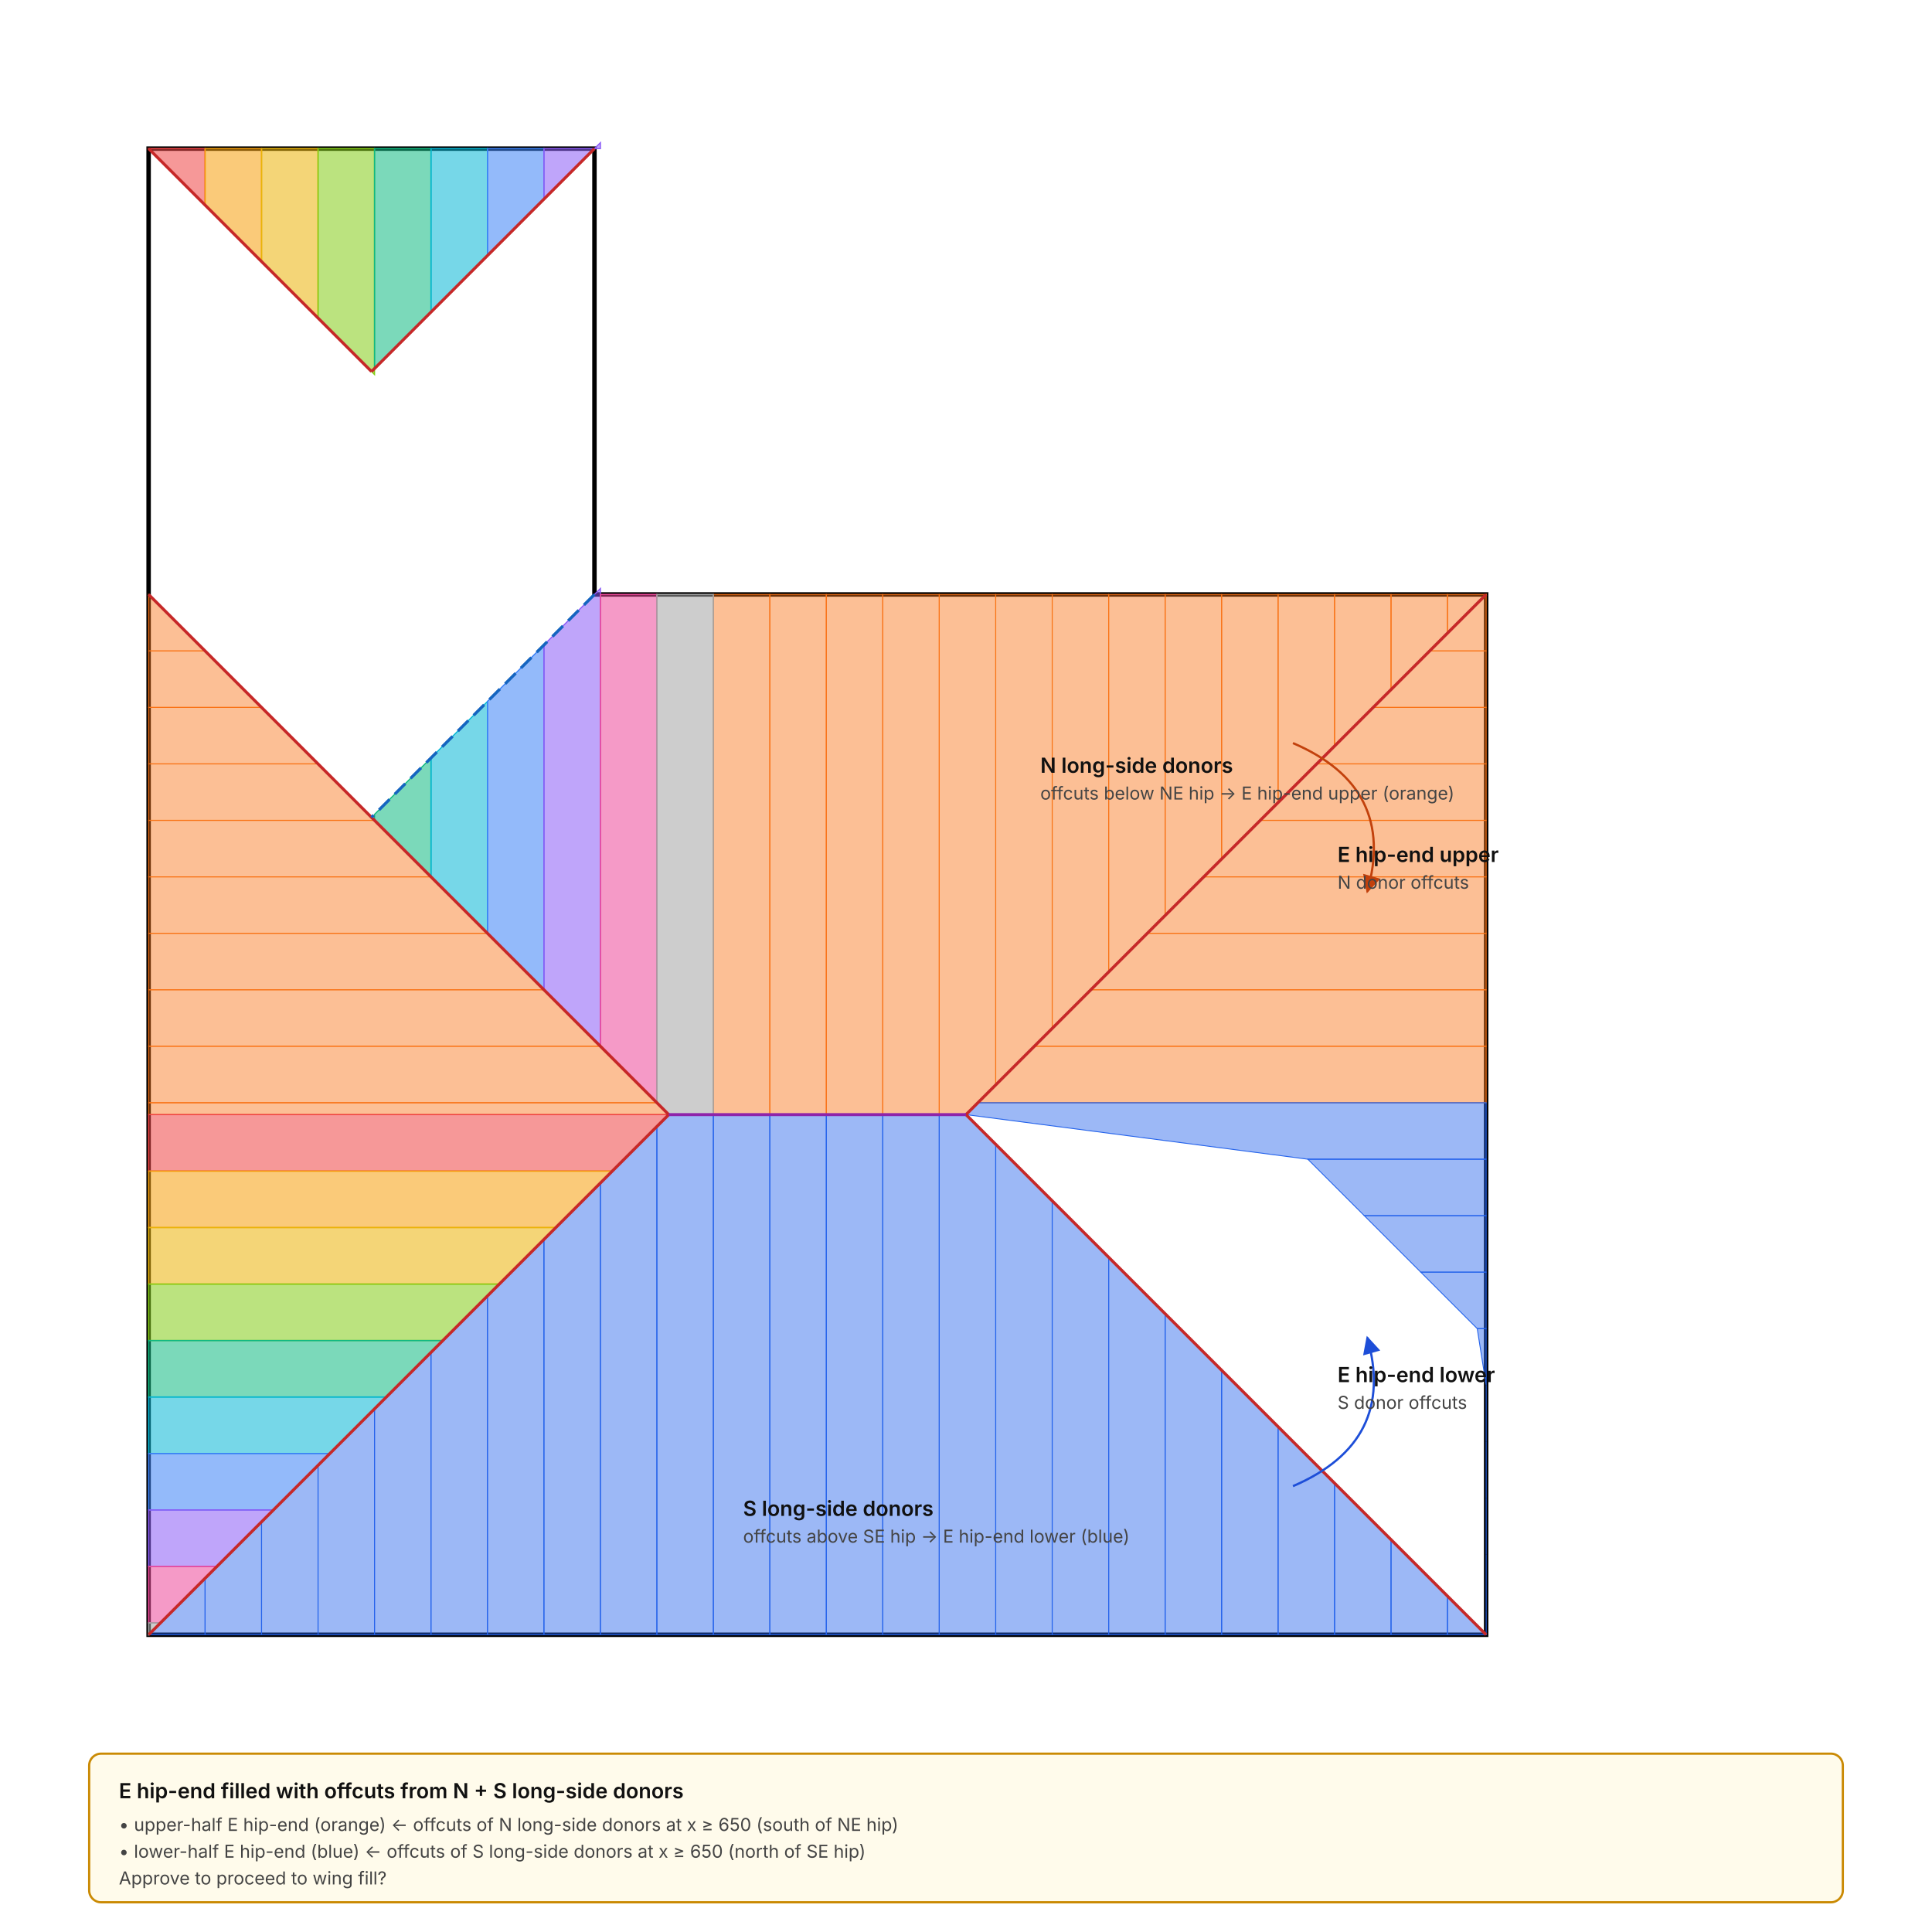
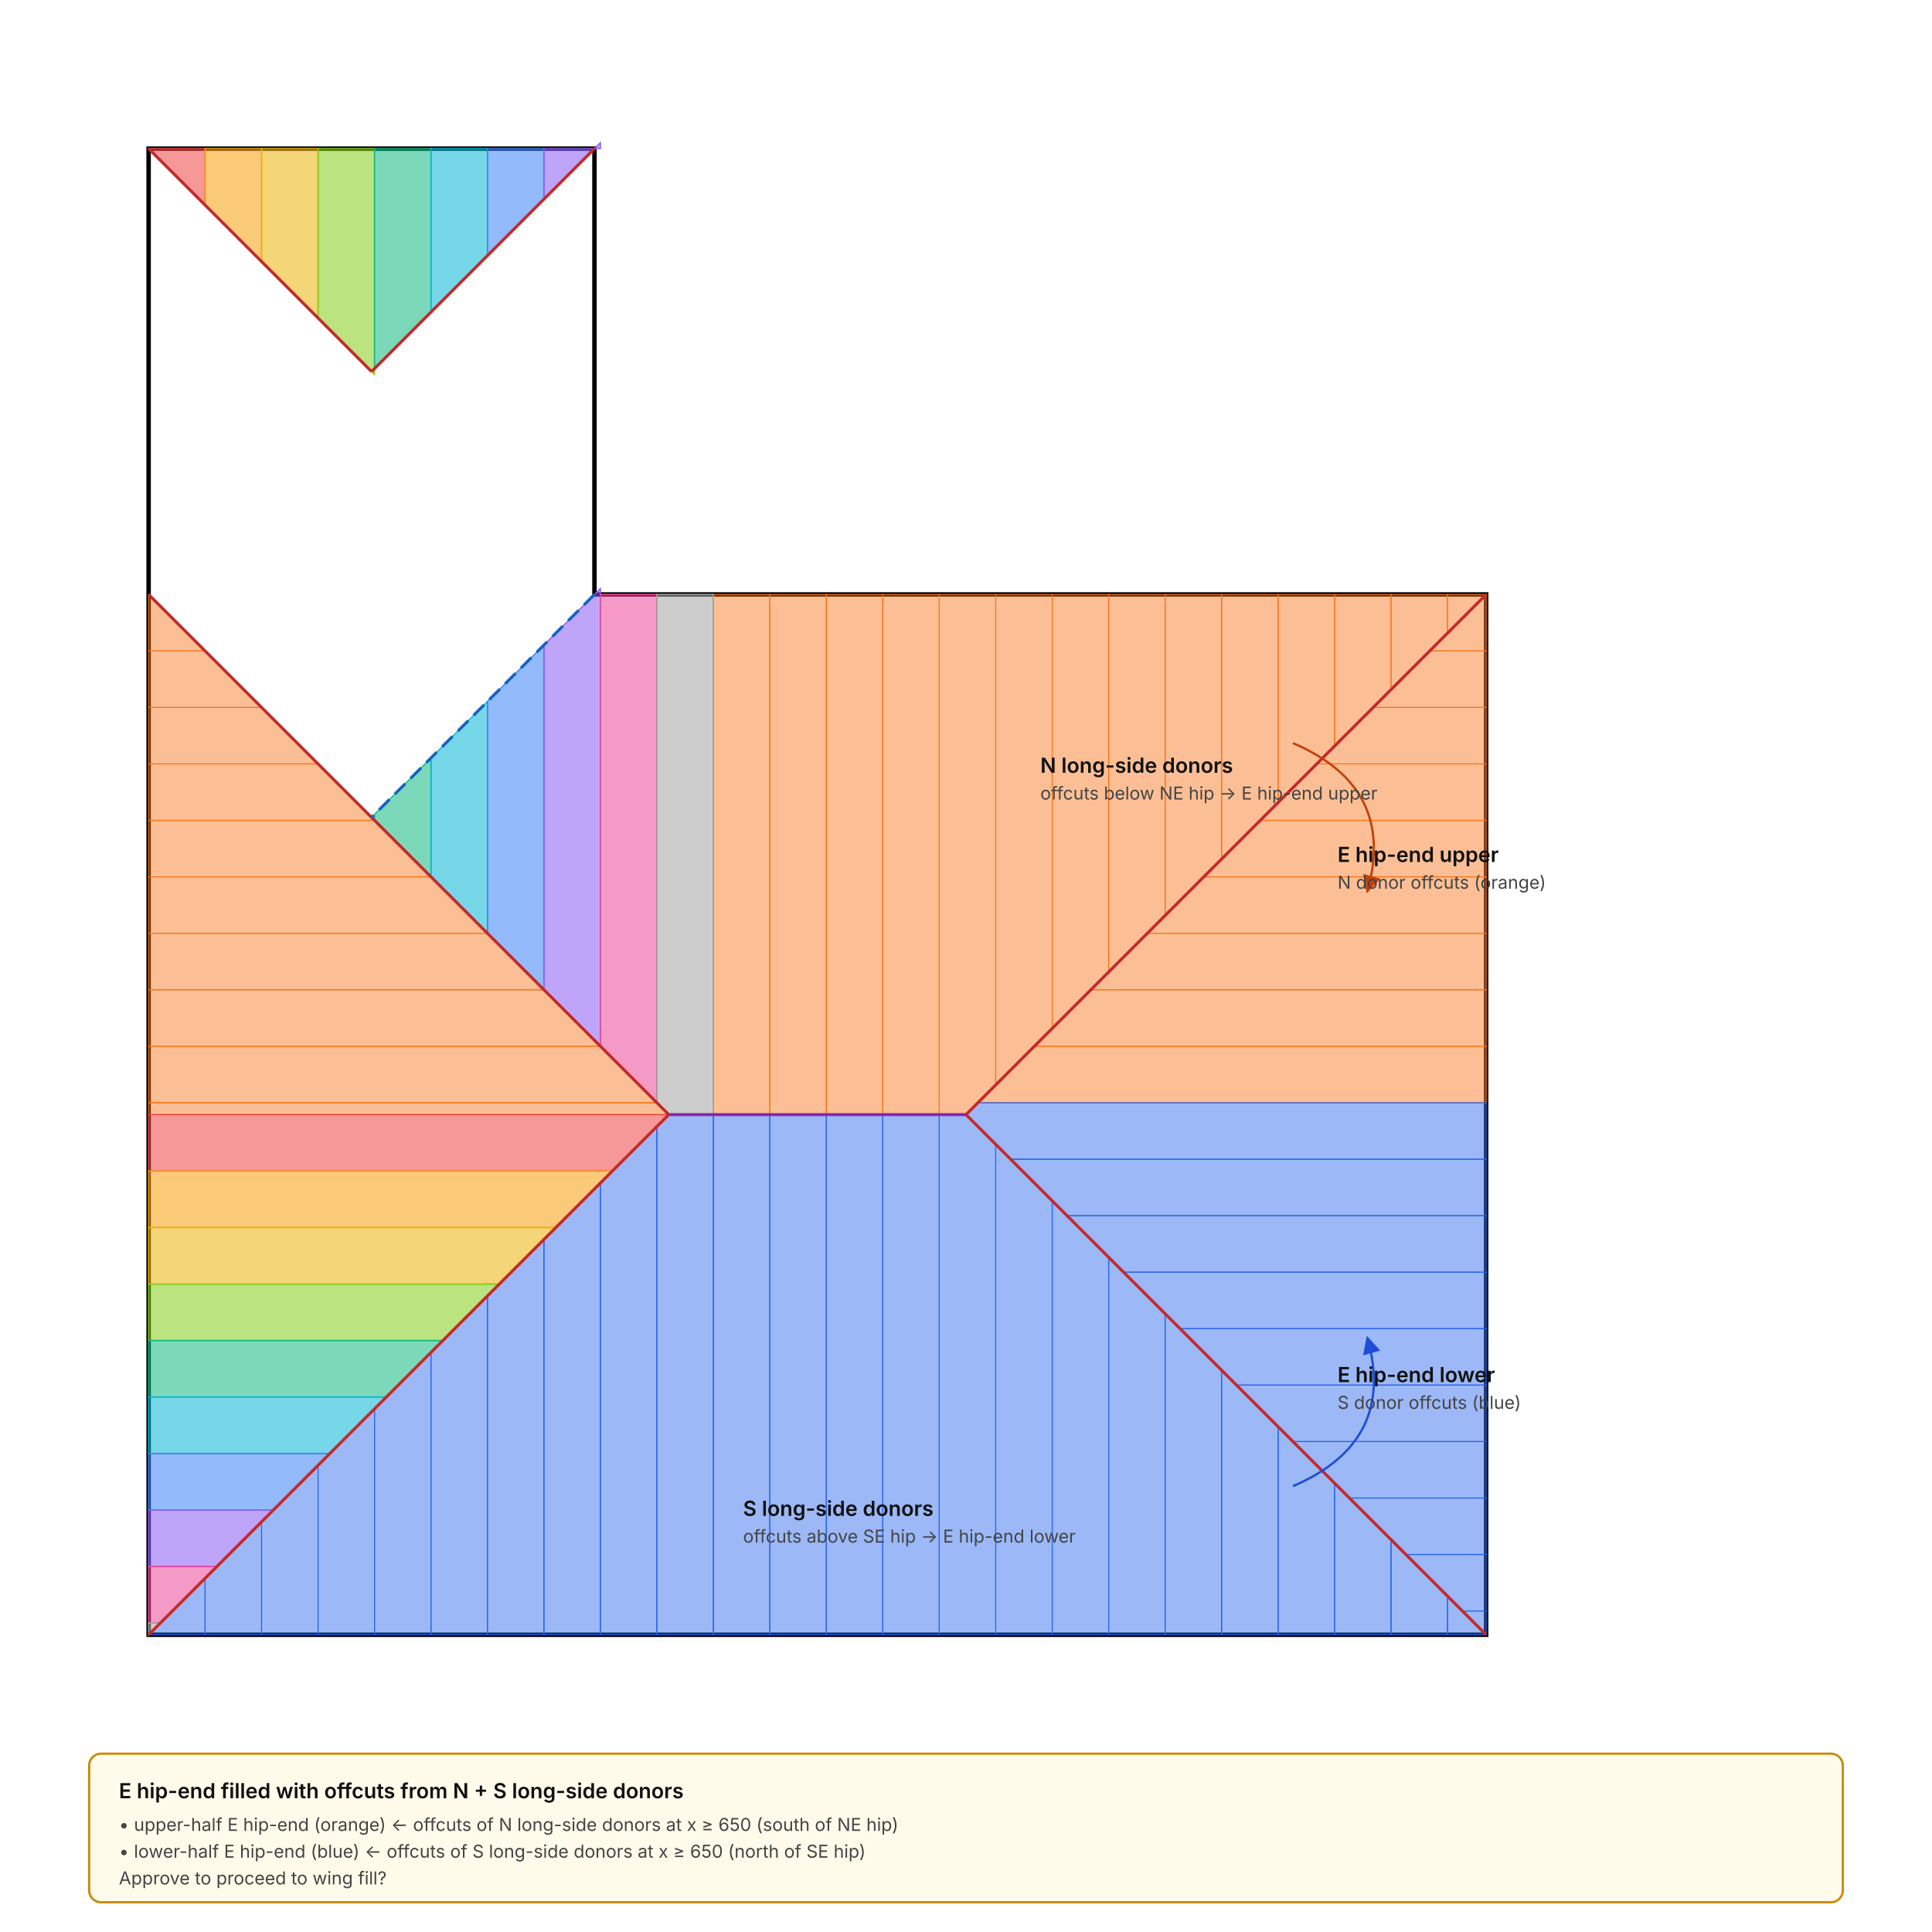
<svg xmlns="http://www.w3.org/2000/svg" viewBox="0 0 1300 1300" style="background:#fff">
  <defs>
    <marker id="arr-o" viewBox="0 0 10 10" refX="9" refY="5" markerWidth="8" markerHeight="8" orient="auto">
      <path d="M 0 0 L 10 5 L 0 10 z" fill="#c2410c" />
    </marker>
    <marker id="arr-b" viewBox="0 0 10 10" refX="9" refY="5" markerWidth="8" markerHeight="8" orient="auto">
      <path d="M 0 0 L 10 5 L 0 10 z" fill="#1d4ed8" />
    </marker>
  </defs>
  <style>
    .gutter { stroke: #000; stroke-width: 3; fill: none; }
    .hip { stroke: #c62828; stroke-width: 2; fill: none; }
    .valley { stroke: #1565c0; stroke-width: 2; stroke-dasharray: 10,5; fill: none; }
    .ridge { stroke: #8e24aa; stroke-width: 2; fill: none; }
    .lbl { font-family: -apple-system, sans-serif; font-size: 14px; fill: #111; font-weight: 600; }
    .dim { font-family: -apple-system, sans-serif; font-size: 12px; fill: #444; }
  </style>
  <path d="M 100,100 L 400,100 L 400,400 L 1000,400 L 1000,1100 L 100,1100 Z" class="gutter" />
  <polygon points="480,400 518,400 518,750 480,750" fill="#f97316" fill-opacity="0.45" stroke="#f97316" stroke-width="0.6" />
  <polygon points="518,400 556,400 556,750 518,750" fill="#f97316" fill-opacity="0.45" stroke="#f97316" stroke-width="0.6" />
  <polygon points="556,400 594,400 594,750 556,750" fill="#f97316" fill-opacity="0.45" stroke="#f97316" stroke-width="0.6" />
  <polygon points="594,400 632,400 632,750 594,750" fill="#f97316" fill-opacity="0.45" stroke="#f97316" stroke-width="0.6" />
  <polygon points="632,400 670,400 670,730 650,750 632,750" fill="#f97316" fill-opacity="0.45" stroke="#f97316" stroke-width="0.6" />
  <polygon points="670,400 708,400 708,692 670,730" fill="#f97316" fill-opacity="0.45" stroke="#f97316" stroke-width="0.6" />
  <polygon points="708,400 746,400 746,654 708,692" fill="#f97316" fill-opacity="0.45" stroke="#f97316" stroke-width="0.6" />
  <polygon points="746,400 784,400 784,616 746,654" fill="#f97316" fill-opacity="0.45" stroke="#f97316" stroke-width="0.6" />
  <polygon points="784,400 822,400 822,578 784,616" fill="#f97316" fill-opacity="0.45" stroke="#f97316" stroke-width="0.6" />
  <polygon points="822,400 860,400 860,540 822,578" fill="#f97316" fill-opacity="0.45" stroke="#f97316" stroke-width="0.6" />
  <polygon points="860,400 898,400 898,502 860,540" fill="#f97316" fill-opacity="0.45" stroke="#f97316" stroke-width="0.6" />
  <polygon points="898,400 936,400 936,464 898,502" fill="#f97316" fill-opacity="0.45" stroke="#f97316" stroke-width="0.6" />
  <polygon points="936,400 974,400 974,426 936,464" fill="#f97316" fill-opacity="0.45" stroke="#f97316" stroke-width="0.6" />
  <polygon points="974,400 1000,400 1000,400 974,426" fill="#f97316" fill-opacity="0.45" stroke="#f97316" stroke-width="0.6" />
  <polygon points="100,1100 138,1062 138,1100 100,1100" fill="#2563eb" fill-opacity="0.45" stroke="#2563eb" stroke-width="0.6" />
  <polygon points="138,1062 176,1024 176,1100 138,1100" fill="#2563eb" fill-opacity="0.45" stroke="#2563eb" stroke-width="0.6" />
  <polygon points="176,1024 214,986 214,1100 176,1100" fill="#2563eb" fill-opacity="0.45" stroke="#2563eb" stroke-width="0.6" />
  <polygon points="214,986 252,948 252,1100 214,1100" fill="#2563eb" fill-opacity="0.45" stroke="#2563eb" stroke-width="0.6" />
  <polygon points="252,948 290,910 290,1100 252,1100" fill="#2563eb" fill-opacity="0.45" stroke="#2563eb" stroke-width="0.6" />
  <polygon points="290,910 328,872 328,1100 290,1100" fill="#2563eb" fill-opacity="0.45" stroke="#2563eb" stroke-width="0.6" />
  <polygon points="328,872 366,834 366,1100 328,1100" fill="#2563eb" fill-opacity="0.45" stroke="#2563eb" stroke-width="0.6" />
  <polygon points="366,834 404,796 404,1100 366,1100" fill="#2563eb" fill-opacity="0.45" stroke="#2563eb" stroke-width="0.6" />
  <polygon points="404,796 442,758 442,1100 404,1100" fill="#2563eb" fill-opacity="0.45" stroke="#2563eb" stroke-width="0.6" />
  <polygon points="442,758 450,750 480,750 480,1100 442,1100" fill="#2563eb" fill-opacity="0.45" stroke="#2563eb" stroke-width="0.6" />
  <polygon points="480,750 518,750 518,1100 480,1100" fill="#2563eb" fill-opacity="0.45" stroke="#2563eb" stroke-width="0.6" />
  <polygon points="518,750 556,750 556,1100 518,1100" fill="#2563eb" fill-opacity="0.45" stroke="#2563eb" stroke-width="0.6" />
  <polygon points="556,750 594,750 594,1100 556,1100" fill="#2563eb" fill-opacity="0.45" stroke="#2563eb" stroke-width="0.6" />
  <polygon points="594,750 632,750 632,1100 594,1100" fill="#2563eb" fill-opacity="0.45" stroke="#2563eb" stroke-width="0.6" />
  <polygon points="632,750 650,750 670,770 670,1100 632,1100" fill="#2563eb" fill-opacity="0.45" stroke="#2563eb" stroke-width="0.6" />
  <polygon points="670,770 708,808 708,1100 670,1100" fill="#2563eb" fill-opacity="0.45" stroke="#2563eb" stroke-width="0.6" />
  <polygon points="708,808 746,846 746,1100 708,1100" fill="#2563eb" fill-opacity="0.45" stroke="#2563eb" stroke-width="0.6" />
  <polygon points="746,846 784,884 784,1100 746,1100" fill="#2563eb" fill-opacity="0.45" stroke="#2563eb" stroke-width="0.6" />
  <polygon points="784,884 822,922 822,1100 784,1100" fill="#2563eb" fill-opacity="0.45" stroke="#2563eb" stroke-width="0.6" />
  <polygon points="822,922 860,960 860,1100 822,1100" fill="#2563eb" fill-opacity="0.45" stroke="#2563eb" stroke-width="0.6" />
  <polygon points="860,960 898,998 898,1100 860,1100" fill="#2563eb" fill-opacity="0.45" stroke="#2563eb" stroke-width="0.6" />
  <polygon points="898,998 936,1036 936,1100 898,1100" fill="#2563eb" fill-opacity="0.45" stroke="#2563eb" stroke-width="0.6" />
  <polygon points="936,1036 974,1074 974,1100 936,1100" fill="#2563eb" fill-opacity="0.45" stroke="#2563eb" stroke-width="0.6" />
  <polygon points="974,1074 1000,1100 1000,1100 974,1100" fill="#2563eb" fill-opacity="0.45" stroke="#2563eb" stroke-width="0.6" />
  <polygon points="100,400 100,400 138,438 100,438" fill="#f97316" fill-opacity="0.45" stroke="#f97316" stroke-width="0.6" />
  <polygon points="100,438 138,438 176,476 100,476" fill="#f97316" fill-opacity="0.45" stroke="#f97316" stroke-width="0.6" />
  <polygon points="100,476 176,476 214,514 100,514" fill="#f97316" fill-opacity="0.45" stroke="#f97316" stroke-width="0.6" />
  <polygon points="100,514 214,514 252,552 100,552" fill="#f97316" fill-opacity="0.45" stroke="#f97316" stroke-width="0.6" />
  <polygon points="100,552 252,552 290,590 100,590" fill="#f97316" fill-opacity="0.45" stroke="#f97316" stroke-width="0.6" />
  <polygon points="100,590 290,590 328,628 100,628" fill="#f97316" fill-opacity="0.45" stroke="#f97316" stroke-width="0.6" />
  <polygon points="100,628 328,628 366,666 100,666" fill="#f97316" fill-opacity="0.45" stroke="#f97316" stroke-width="0.6" />
  <polygon points="100,666 366,666 404,704 100,704" fill="#f97316" fill-opacity="0.45" stroke="#f97316" stroke-width="0.6" />
  <polygon points="100,704 404,704 442,742 100,742" fill="#f97316" fill-opacity="0.45" stroke="#f97316" stroke-width="0.6" />
  <polygon points="100,742 442,742 450,750 100,750" fill="#f97316" fill-opacity="0.45" stroke="#f97316" stroke-width="0.6" />
  <polygon points="1000,400 1000,400 1000,438 962,438" fill="#f97316" fill-opacity="0.45" stroke="#f97316" stroke-width="0.6" />
  <polygon points="962,438 1000,438 1000,476 924,476" fill="#f97316" fill-opacity="0.45" stroke="#f97316" stroke-width="0.6" />
  <polygon points="924,476 1000,476 1000,514 886,514" fill="#f97316" fill-opacity="0.45" stroke="#f97316" stroke-width="0.6" />
  <polygon points="886,514 1000,514 1000,552 848,552" fill="#f97316" fill-opacity="0.45" stroke="#f97316" stroke-width="0.6" />
  <polygon points="848,552 1000,552 1000,590 810,590" fill="#f97316" fill-opacity="0.45" stroke="#f97316" stroke-width="0.6" />
  <polygon points="810,590 1000,590 1000,628 772,628" fill="#f97316" fill-opacity="0.45" stroke="#f97316" stroke-width="0.6" />
  <polygon points="772,628 1000,628 1000,666 734,666" fill="#f97316" fill-opacity="0.45" stroke="#f97316" stroke-width="0.6" />
  <polygon points="734,666 1000,666 1000,704 696,704" fill="#f97316" fill-opacity="0.45" stroke="#f97316" stroke-width="0.6" />
  <polygon points="696,704 1000,704 1000,742 658,742" fill="#f97316" fill-opacity="0.45" stroke="#f97316" stroke-width="0.6" />
-   <polygon points="658,742 1000,742 1000,780 880,780 650,750" fill="#2563eb" fill-opacity="0.45" stroke="#2563eb" stroke-width="0.6" />
-   <polygon points="880,780 1000,780 1000,818 918,818" fill="#2563eb" fill-opacity="0.45" stroke="#2563eb" stroke-width="0.6" />
-   <polygon points="918,818 1000,818 1000,856 956,856" fill="#2563eb" fill-opacity="0.45" stroke="#2563eb" stroke-width="0.6" />
-   <polygon points="956,856 1000,856 1000,894 994,894" fill="#2563eb" fill-opacity="0.45" stroke="#2563eb" stroke-width="0.6" />
-   <polygon points="994,894 1000,894 1000,932 1000,932" fill="#2563eb" fill-opacity="0.45" stroke="#2563eb" stroke-width="0.6" />
-   <polygon points="1000,932 1000,932 1000,970 1000,970" fill="#2563eb" fill-opacity="0.45" stroke="#2563eb" stroke-width="0.6" />
-   <polygon points="1000,970 1000,970 1000,1008 1000,1008" fill="#2563eb" fill-opacity="0.45" stroke="#2563eb" stroke-width="0.6" />
-   <polygon points="1000,1008 1000,1008 1000,1046 1000,1046" fill="#2563eb" fill-opacity="0.45" stroke="#2563eb" stroke-width="0.6" />
-   <polygon points="1000,1046 1000,1046 1000,1084 1000,1084" fill="#2563eb" fill-opacity="0.45" stroke="#2563eb" stroke-width="0.6" />
-   <polygon points="1000,1084 1000,1084 1000,1100 1000,1100" fill="#2563eb" fill-opacity="0.45" stroke="#2563eb" stroke-width="0.6" />
+   <polygon points="658,742 1000,742 1000,780 680,780 650,750" fill="#2563eb" fill-opacity="0.45" stroke="#2563eb" stroke-width="0.6" />
+   <polygon points="680,780 1000,780 1000,818 718,818" fill="#2563eb" fill-opacity="0.45" stroke="#2563eb" stroke-width="0.6" />
+   <polygon points="718,818 1000,818 1000,856 756,856" fill="#2563eb" fill-opacity="0.45" stroke="#2563eb" stroke-width="0.6" />
+   <polygon points="756,856 1000,856 1000,894 794,894" fill="#2563eb" fill-opacity="0.45" stroke="#2563eb" stroke-width="0.6" />
+   <polygon points="794,894 1000,894 1000,932 832,932" fill="#2563eb" fill-opacity="0.45" stroke="#2563eb" stroke-width="0.6" />
+   <polygon points="832,932 1000,932 1000,970 870,970" fill="#2563eb" fill-opacity="0.45" stroke="#2563eb" stroke-width="0.6" />
+   <polygon points="870,970 1000,970 1000,1008 908,1008" fill="#2563eb" fill-opacity="0.45" stroke="#2563eb" stroke-width="0.6" />
+   <polygon points="908,1008 1000,1008 1000,1046 946,1046" fill="#2563eb" fill-opacity="0.45" stroke="#2563eb" stroke-width="0.6" />
+   <polygon points="946,1046 1000,1046 1000,1084 984,1084" fill="#2563eb" fill-opacity="0.45" stroke="#2563eb" stroke-width="0.6" />
+   <polygon points="984,1084 1000,1084 1000,1100 1000,1100" fill="#2563eb" fill-opacity="0.45" stroke="#2563eb" stroke-width="0.6" />
  <polygon points="100,100 138,100 138,138 100,100" fill="#ef4444" fill-opacity="0.55" stroke="#ef4444" stroke-width="0.8" />
  <polygon points="450,750 412,788 100,788 100,750" fill="#ef4444" fill-opacity="0.55" stroke="#ef4444" stroke-width="0.8" />
  <polygon points="138,100 176,100 176,176 138,138" fill="#f59e0b" fill-opacity="0.55" stroke="#f59e0b" stroke-width="0.8" />
  <polygon points="412,788 374,826 100,826 100,788" fill="#f59e0b" fill-opacity="0.55" stroke="#f59e0b" stroke-width="0.8" />
  <polygon points="176,100 214,100 214,214 176,176" fill="#eab308" fill-opacity="0.55" stroke="#eab308" stroke-width="0.8" />
  <polygon points="374,826 336,864 100,864 100,826" fill="#eab308" fill-opacity="0.55" stroke="#eab308" stroke-width="0.8" />
  <polygon points="214,100 252,100 252,252 214,214" fill="#84cc16" fill-opacity="0.55" stroke="#84cc16" stroke-width="0.8" />
  <polygon points="336,864 298,902 100,902 100,864" fill="#84cc16" fill-opacity="0.55" stroke="#84cc16" stroke-width="0.8" />
  <polygon points="252,100 290,100 290,210 252,248" fill="#10b981" fill-opacity="0.55" stroke="#10b981" stroke-width="0.8" />
  <polygon points="252,548 290,510 290,590 252,552" fill="#10b981" fill-opacity="0.55" stroke="#10b981" stroke-width="0.8" />
  <polygon points="298,902 260,940 100,940 100,902" fill="#10b981" fill-opacity="0.55" stroke="#10b981" stroke-width="0.8" />
  <polygon points="290,100 328,100 328,172 290,210" fill="#06b6d4" fill-opacity="0.55" stroke="#06b6d4" stroke-width="0.8" />
  <polygon points="290,510 328,472 328,628 290,590" fill="#06b6d4" fill-opacity="0.55" stroke="#06b6d4" stroke-width="0.8" />
  <polygon points="260,940 222,978 100,978 100,940" fill="#06b6d4" fill-opacity="0.55" stroke="#06b6d4" stroke-width="0.8" />
  <polygon points="328,100 366,100 366,134 328,172" fill="#3b82f6" fill-opacity="0.55" stroke="#3b82f6" stroke-width="0.8" />
  <polygon points="328,472 366,434 366,666 328,628" fill="#3b82f6" fill-opacity="0.55" stroke="#3b82f6" stroke-width="0.8" />
  <polygon points="222,978 184,1016 100,1016 100,978" fill="#3b82f6" fill-opacity="0.55" stroke="#3b82f6" stroke-width="0.8" />
  <polygon points="366,100 404,100 404,96 366,134" fill="#8b5cf6" fill-opacity="0.55" stroke="#8b5cf6" stroke-width="0.8" />
  <polygon points="366,434 404,396 404,704 366,666" fill="#8b5cf6" fill-opacity="0.55" stroke="#8b5cf6" stroke-width="0.8" />
  <polygon points="184,1016 146,1054 100,1054 100,1016" fill="#8b5cf6" fill-opacity="0.55" stroke="#8b5cf6" stroke-width="0.8" />
  <polygon points="404,400 442,400 442,742 404,704" fill="#ec4899" fill-opacity="0.55" stroke="#ec4899" stroke-width="0.8" />
  <polygon points="146,1054 108,1092 100,1092 100,1054" fill="#ec4899" fill-opacity="0.55" stroke="#ec4899" stroke-width="0.8" />
  <polygon points="442,400 480,400 480,750 450,750 442,742" fill="#a3a3a3" fill-opacity="0.55" stroke="#a3a3a3" stroke-width="0.8" />
  <polygon points="108,1092 100,1100 100,1092" fill="#a3a3a3" fill-opacity="0.55" stroke="#a3a3a3" stroke-width="0.8" />
  <line x1="100" y1="400" x2="450" y2="750" class="hip" />
  <line x1="100" y1="1100" x2="450" y2="750" class="hip" />
  <line x1="1000" y1="400" x2="650" y2="750" class="hip" />
  <line x1="1000" y1="1100" x2="650" y2="750" class="hip" />
  <line x1="450" y1="750" x2="650" y2="750" class="ridge" />
  <line x1="400" y1="400" x2="250" y2="550" class="valley" />
  <line x1="100" y1="100" x2="250" y2="250" class="hip" />
  <line x1="400" y1="100" x2="250" y2="250" class="hip" />
  <path d="M 870 500 Q 940 530 920 600" fill="none" stroke="#c2410c" stroke-width="1.5" marker-end="url(#arr-o)" />
  <path d="M 870 1000 Q 940 970 920 900" fill="none" stroke="#1d4ed8" stroke-width="1.5" marker-end="url(#arr-b)" />
  <text x="700" y="520" class="lbl" fill="#c2410c">N long-side donors</text>
-   <text x="700" y="538" class="dim">offcuts below NE hip → E hip-end upper (orange)</text>
+   <text x="700" y="538" class="dim">offcuts below NE hip → E hip-end upper</text>
  <text x="500" y="1020" class="lbl" fill="#1d4ed8">S long-side donors</text>
-   <text x="500" y="1038" class="dim">offcuts above SE hip → E hip-end lower (blue)</text>
+   <text x="500" y="1038" class="dim">offcuts above SE hip → E hip-end lower</text>
  <text x="900" y="580" class="lbl" fill="#c2410c">E hip-end upper</text>
-   <text x="900" y="598" class="dim">N donor offcuts</text>
+   <text x="900" y="598" class="dim">N donor offcuts (orange)</text>
  <text x="900" y="930" class="lbl" fill="#1d4ed8">E hip-end lower</text>
-   <text x="900" y="948" class="dim">S donor offcuts</text>
+   <text x="900" y="948" class="dim">S donor offcuts (blue)</text>
  <rect x="60" y="1180" width="1180" height="100" fill="#fffbeb" stroke="#ca8a04" stroke-width="1.5" rx="8" />
  <text x="80" y="1210" class="lbl">E hip-end filled with offcuts from N + S long-side donors</text>
  <text x="80" y="1232" class="dim">• upper-half E hip-end (orange) ← offcuts of N long-side donors at x ≥ 650 (south of NE hip)</text>
-   <text x="80" y="1250" class="dim">• lower-half E hip-end (blue) ← offcuts of S long-side donors at x ≥ 650 (north of SE hip)</text>
+   <text x="80" y="1250" class="dim">• lower-half E hip-end (blue)   ← offcuts of S long-side donors at x ≥ 650 (north of SE hip)</text>
  <text x="80" y="1268" class="dim">Approve to proceed to wing fill?</text>
</svg>
